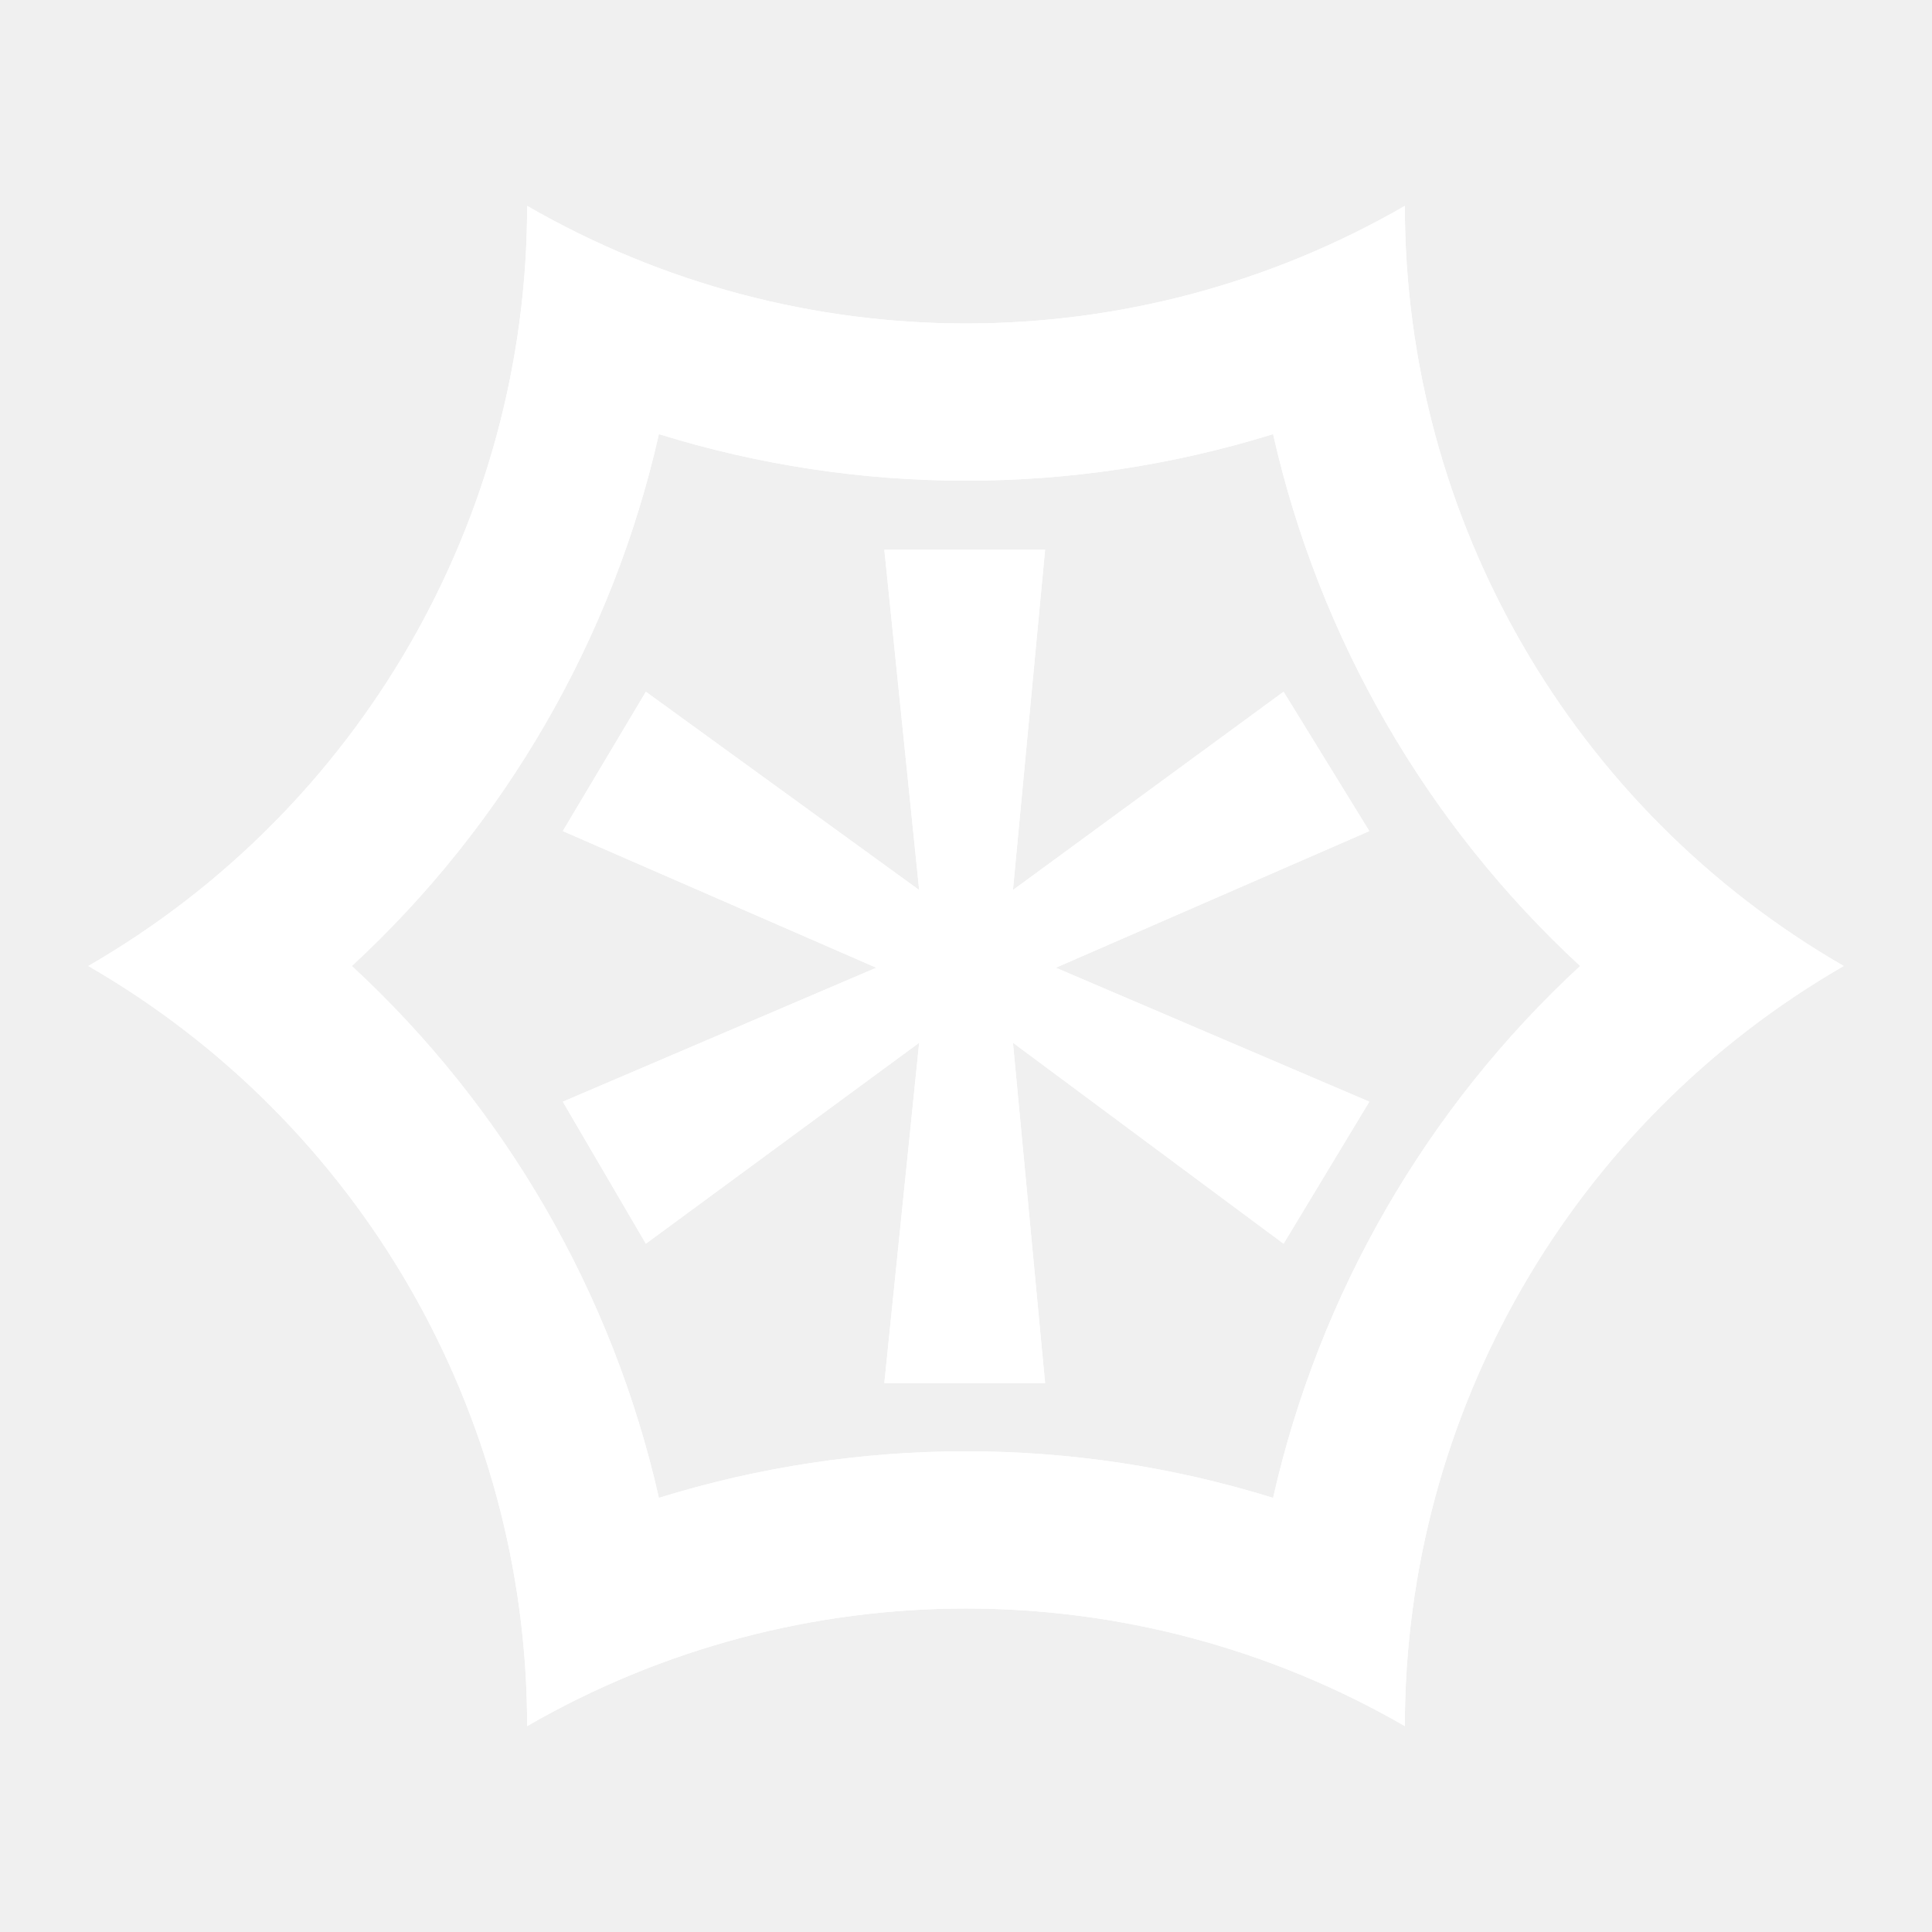
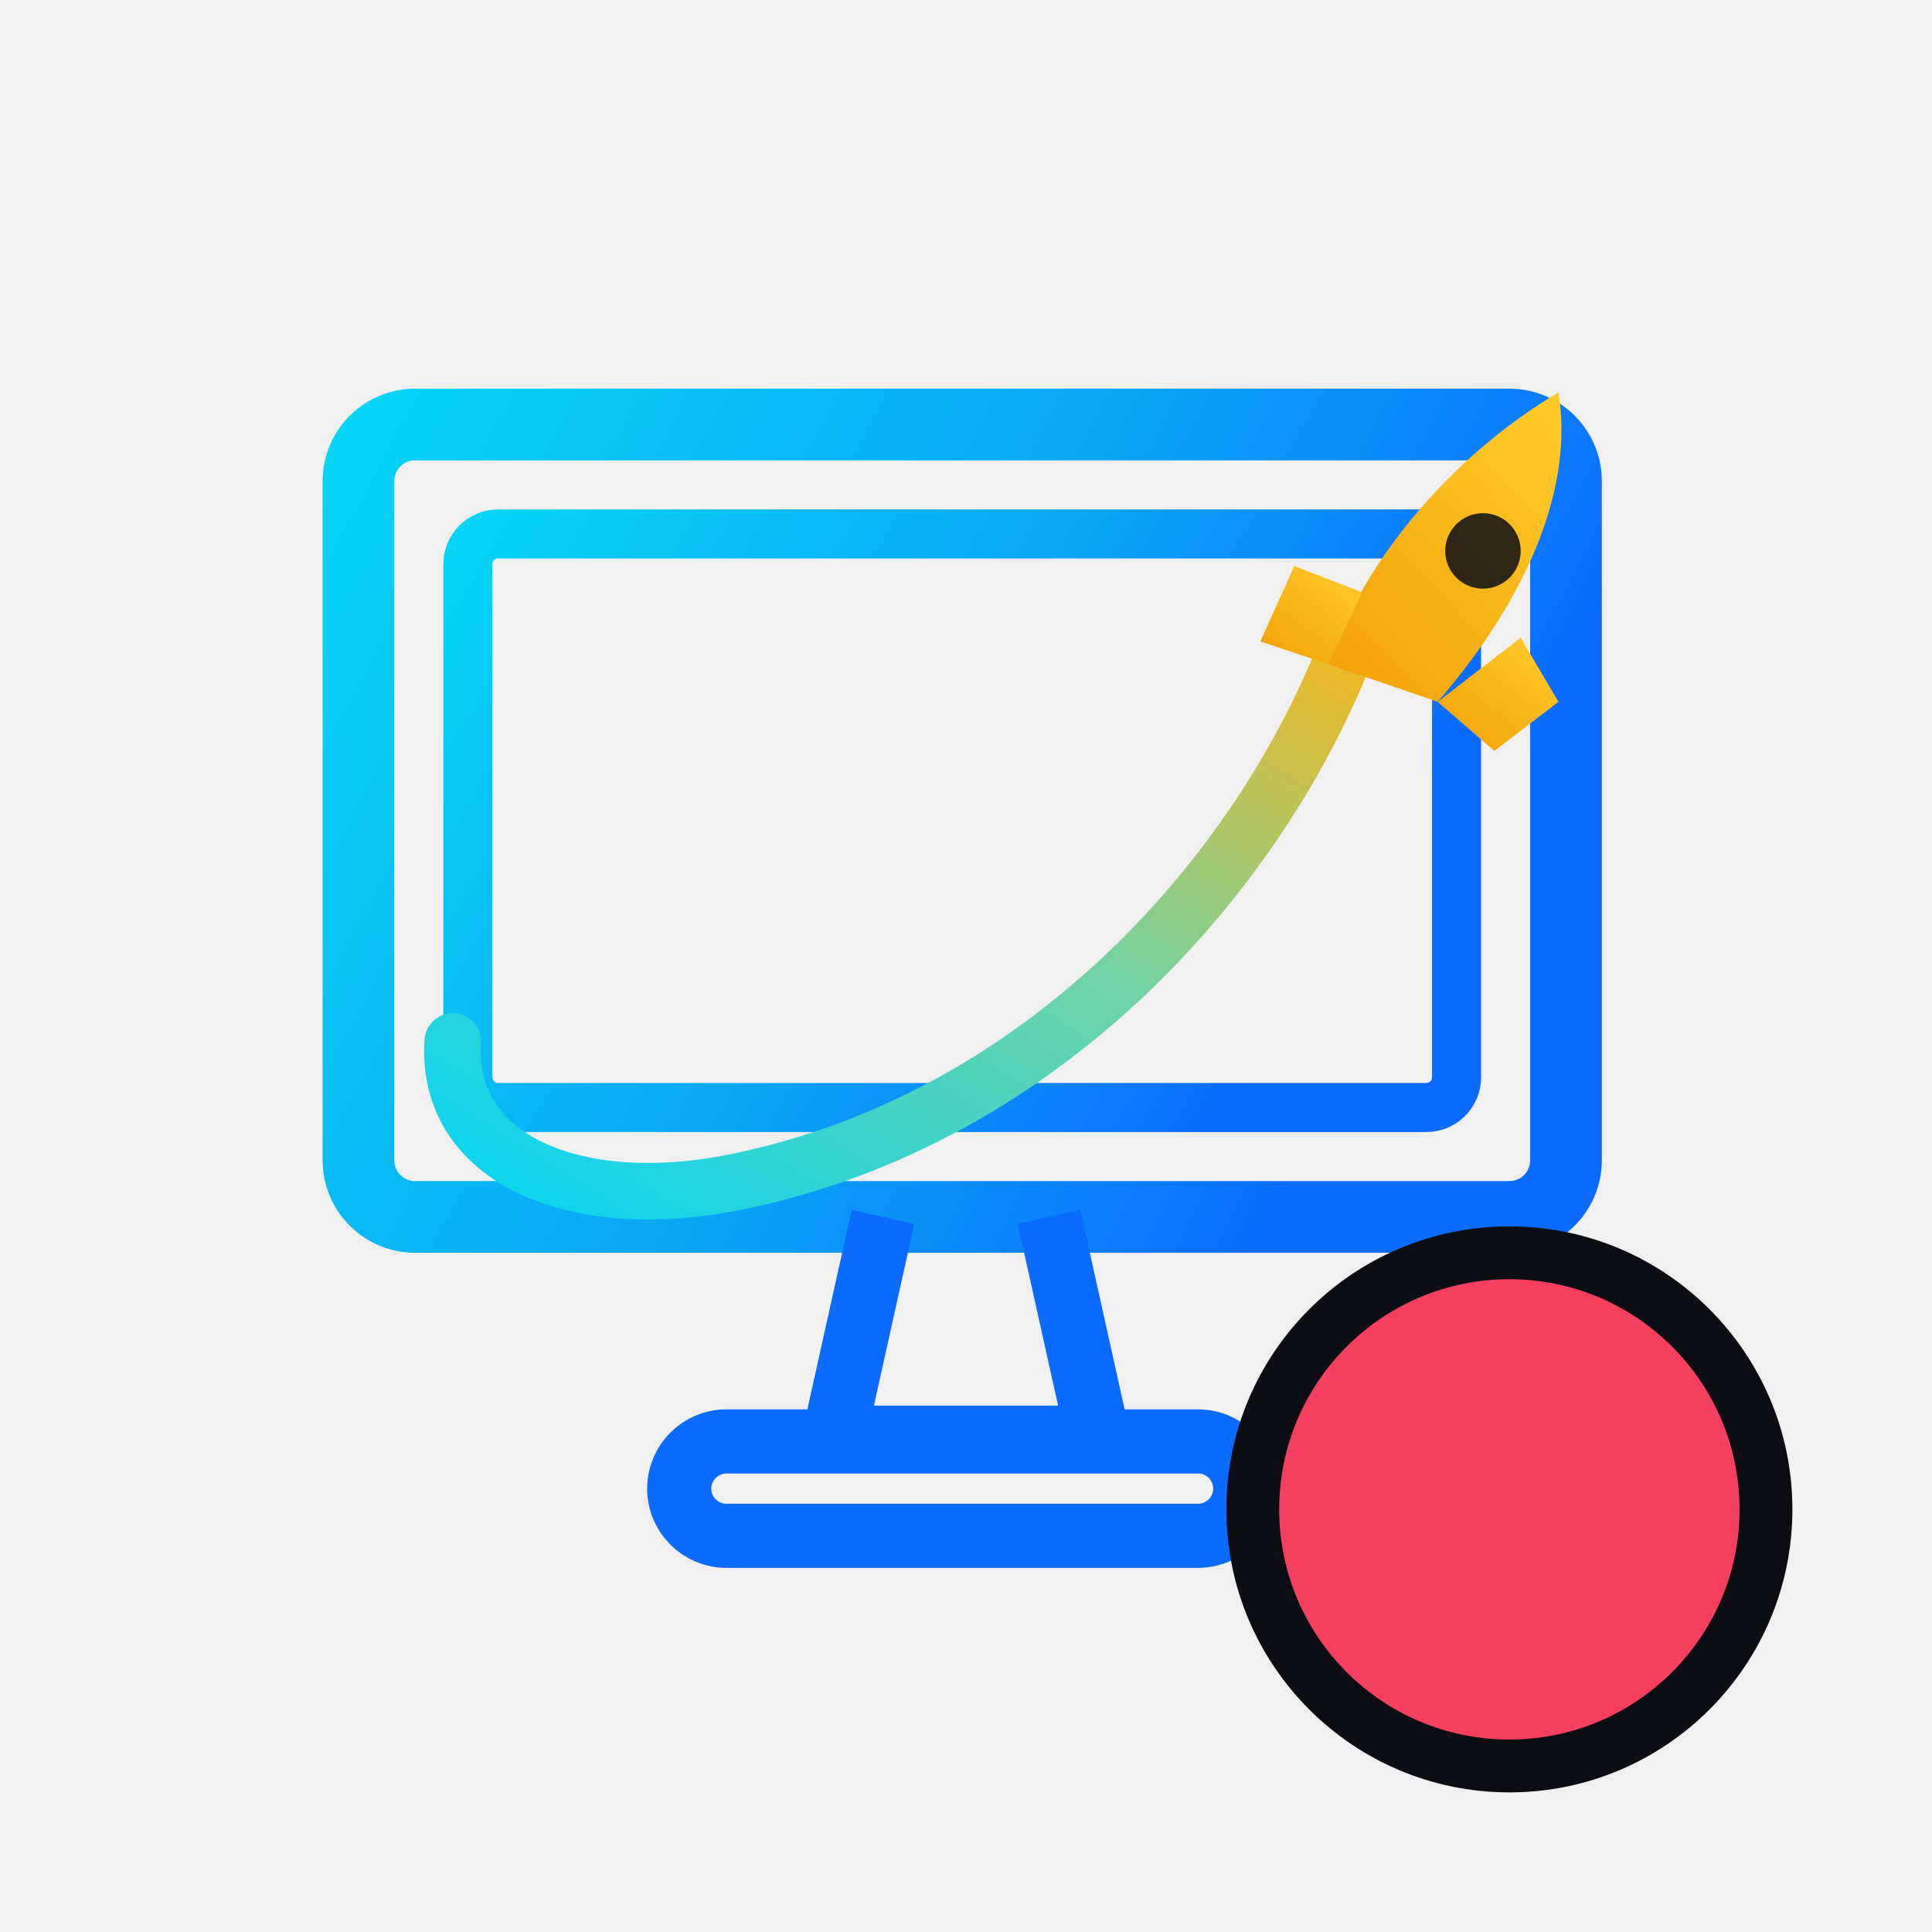
- <svg xmlns="http://www.w3.org/2000/svg" width="100%" height="100%" viewBox="0 0 1024 1024" version="1.1" xml:space="preserve" style="fill-rule:evenodd;clip-rule:evenodd;stroke-linejoin:round;stroke-miterlimit:2;">
-   <g transform="matrix(1,0,0,1,-3264,0)">
-     <g id="ICON_LOCK" transform="matrix(1,0,0,1,3264,0)">
-       <rect x="0" y="0" width="1024" height="1024" style="fill:none;" />
-       <g id="apollo.afdesign" transform="matrix(1,0,0,1,512,512)">
-         <g transform="matrix(1,0,0,1,-512,-512)">
-           <clipPath id="_clip1">
-             <rect x="0" y="0" width="1024" height="1024" />
-           </clipPath>
-           <g clip-path="url(#_clip1)">
-             <g>
-               <g transform="matrix(1.27997,0,0,1.27997,-143.345,-143.345)">
-                 <g transform="matrix(1.26917,-0.732758,0.732758,1.26917,-512.989,237.355)">
-                   <path d="M512,264C556.301,340.731 638.172,388 726.774,388C682.473,464.731 682.473,559.269 726.774,636C638.172,636 556.301,683.269 512,760C467.699,683.269 385.828,636 297.226,636C341.527,559.269 341.527,464.731 297.226,388C385.828,388 467.699,340.731 512,264ZM512,338.465C471.86,381.904 419.404,412.19 361.715,425.233C379.264,481.715 379.264,542.285 361.715,598.767C419.404,611.81 471.86,642.096 512,685.535C552.14,642.096 604.596,611.81 662.285,598.767C644.736,542.285 644.736,481.715 662.285,425.233C604.596,412.19 552.14,381.904 512,338.465Z" style="fill:white;" />
-                 </g>
-                 <g transform="matrix(1.26917,-0.732758,0.732758,1.26917,-512.989,237.355)">
-                   <path d="M512,264C556.301,340.731 638.172,388 726.774,388C682.473,464.731 682.473,559.269 726.774,636C638.172,636 556.301,683.269 512,760C467.699,683.269 385.828,636 297.226,636C341.527,559.269 341.527,464.731 297.226,388C385.828,388 467.699,340.731 512,264ZM512,338.465C471.86,381.904 419.404,412.19 361.715,425.233C379.264,481.715 379.264,542.285 361.715,598.767C419.404,611.81 471.86,642.096 512,685.535C552.14,642.096 604.596,611.81 662.285,598.767C644.736,542.285 644.736,481.715 662.285,425.233C604.596,412.19 552.14,381.904 512,338.465Z" style="fill:white;" />
-                 </g>
-               </g>
-             </g>
-           </g>
-         </g>
-       </g>
-       <g>
-         <g transform="matrix(9.87655,0,0,9.87655,-36569.9,-4193.99)">
-           <g transform="matrix(143.793,0,0,143.793,3726,564)">
-             <path d="M0.349,-0.558L0.317,-0.505L0.216,-0.58L0.228,-0.453L0.168,-0.453L0.181,-0.58L0.079,-0.505L0.048,-0.558L0.165,-0.608L0.048,-0.659L0.079,-0.711L0.181,-0.637L0.168,-0.764L0.228,-0.764L0.216,-0.637L0.317,-0.711L0.349,-0.659L0.232,-0.608L0.349,-0.558Z" style="fill:white;fill-rule:nonzero;" />
-           </g>
-         </g>
-         <g transform="matrix(9.87655,0,0,9.87655,-36569.9,-4193.99)">
-           <g transform="matrix(143.793,0,0,143.793,3726,564)">
-             <path d="M0.349,-0.558L0.317,-0.505L0.216,-0.58L0.228,-0.453L0.168,-0.453L0.181,-0.58L0.079,-0.505L0.048,-0.558L0.165,-0.608L0.048,-0.659L0.079,-0.711L0.181,-0.637L0.168,-0.764L0.228,-0.764L0.216,-0.637L0.317,-0.711L0.349,-0.659L0.232,-0.608L0.349,-0.558Z" style="fill:white;fill-rule:nonzero;" />
-           </g>
-         </g>
-       </g>
-     </g>
+ <svg xmlns="http://www.w3.org/2000/svg" viewBox="0 0 1024 1024" role="img" aria-label="Apollo 2026">
+   <defs>
+     <linearGradient id="screen" x1="0" y1="0" x2="1" y2="0.35">
+       <stop offset="0" stop-color="#08D4F5" />
+       <stop offset="0.55" stop-color="#0AA6F5" />
+       <stop offset="1" stop-color="#0B6BFF" />
+     </linearGradient>
+     <linearGradient id="orbit" x1="0" y1="1" x2="1" y2="0">
+       <stop offset="0" stop-color="#06D4F2" />
+       <stop offset="0.55" stop-color="#6FD3A7" />
+       <stop offset="1" stop-color="#F7B71D" />
+     </linearGradient>
+     <linearGradient id="rocket" x1="0" y1="1" x2="0.8" y2="0">
+       <stop offset="0" stop-color="#F2A007" />
+       <stop offset="1" stop-color="#FFC928" />
+     </linearGradient>
+   </defs>
+   <rect x="190" y="225" width="640" height="420" rx="30" fill="none" stroke="url(#screen)" stroke-width="38" />
+   <rect x="248" y="283" width="524" height="304" rx="16" fill="none" stroke="url(#screen)" stroke-width="26" />
+   <path d="M468 645 L442 762 L582 762 L556 645" fill="none" stroke="#0B6BFF" stroke-width="34" stroke-linejoin="round" />
+   <rect x="360" y="764" width="300" height="50" rx="25" fill="none" stroke="#0B6BFF" stroke-width="34" />
+   <path d="M240 552 C236 612 300 642 382 628 C548 598 668 466 716 338" fill="none" stroke="url(#orbit)" stroke-width="30" stroke-linecap="round" />
+   <g>
+     <path d="M704 352 C724 294 772 240 826 208 C834 256 812 314 762 372 Z" fill="url(#rocket)" />
+     <path d="M704 352 L668 340 L686 300 L722 314 Z" fill="url(#rocket)" />
+     <path d="M762 372 L792 398 L826 372 L806 338 Z" fill="url(#rocket)" />
+     <circle cx="786" cy="292" r="20" fill="#0B0D13" opacity="0.85" />
  </g>
+   <circle cx="800" cy="800" r="150" fill="#0B0D13" />
+   <circle cx="800" cy="800" r="122" fill="#F43F5E" />
</svg>
